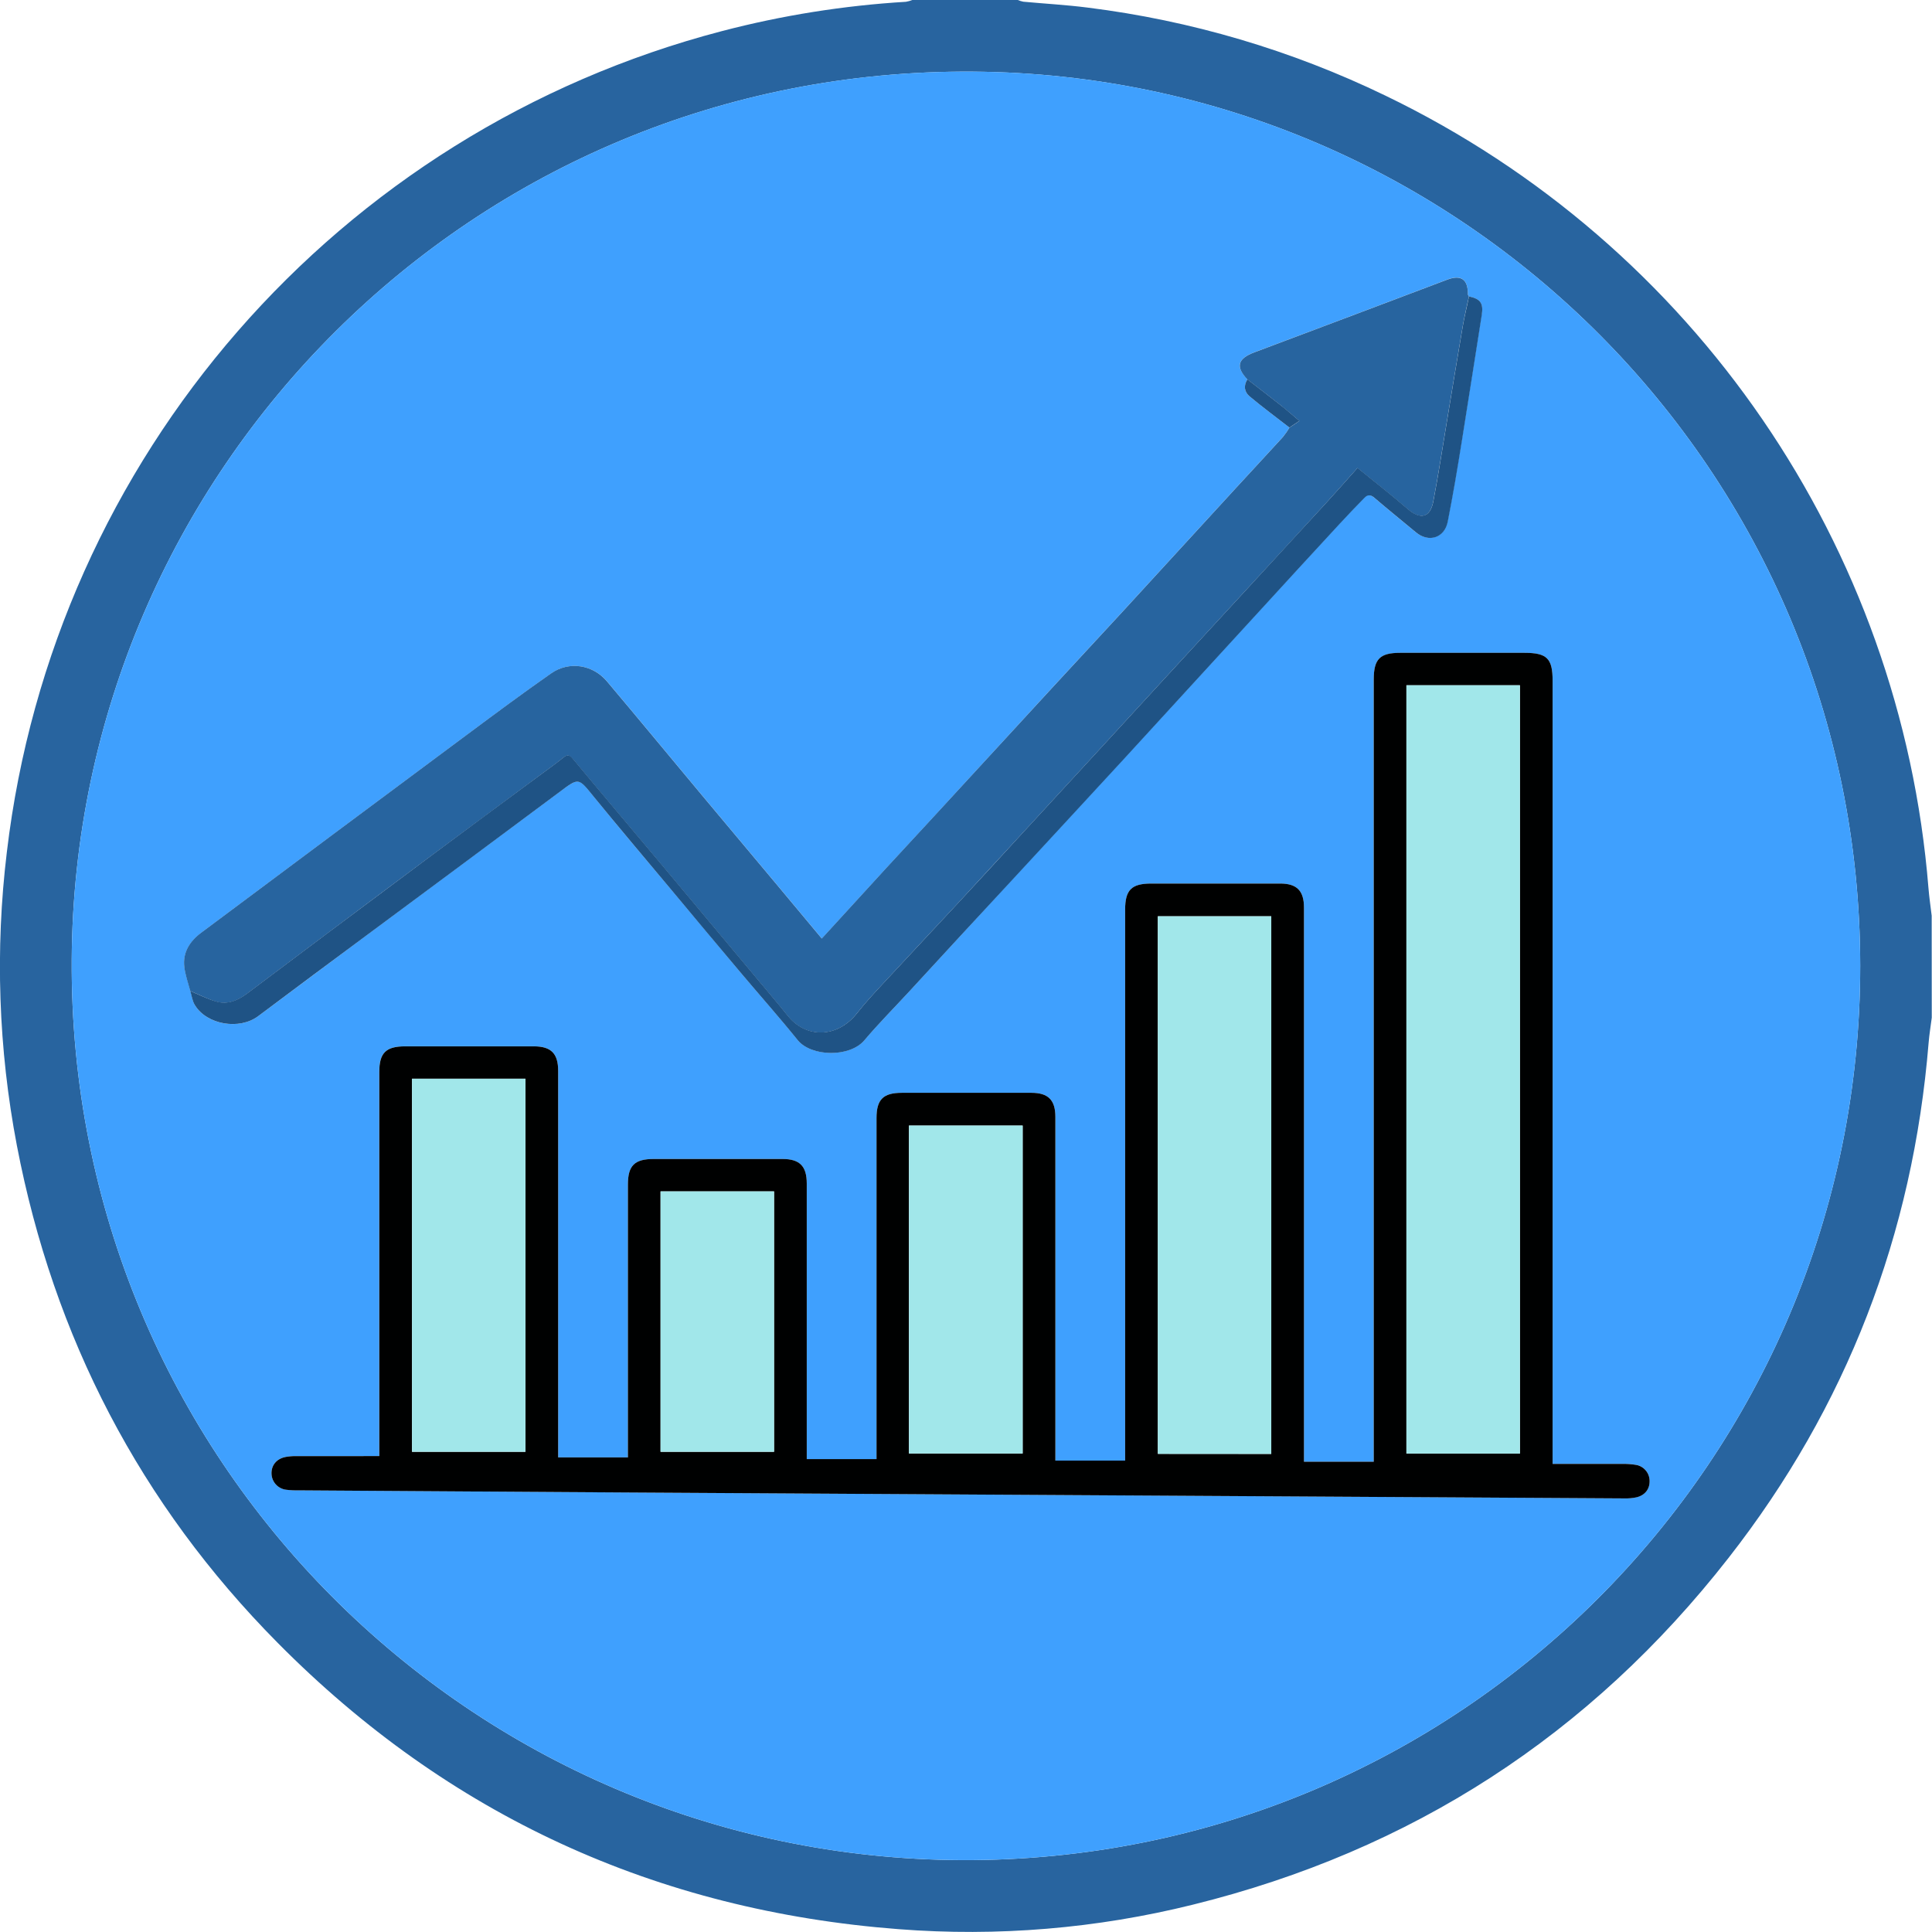
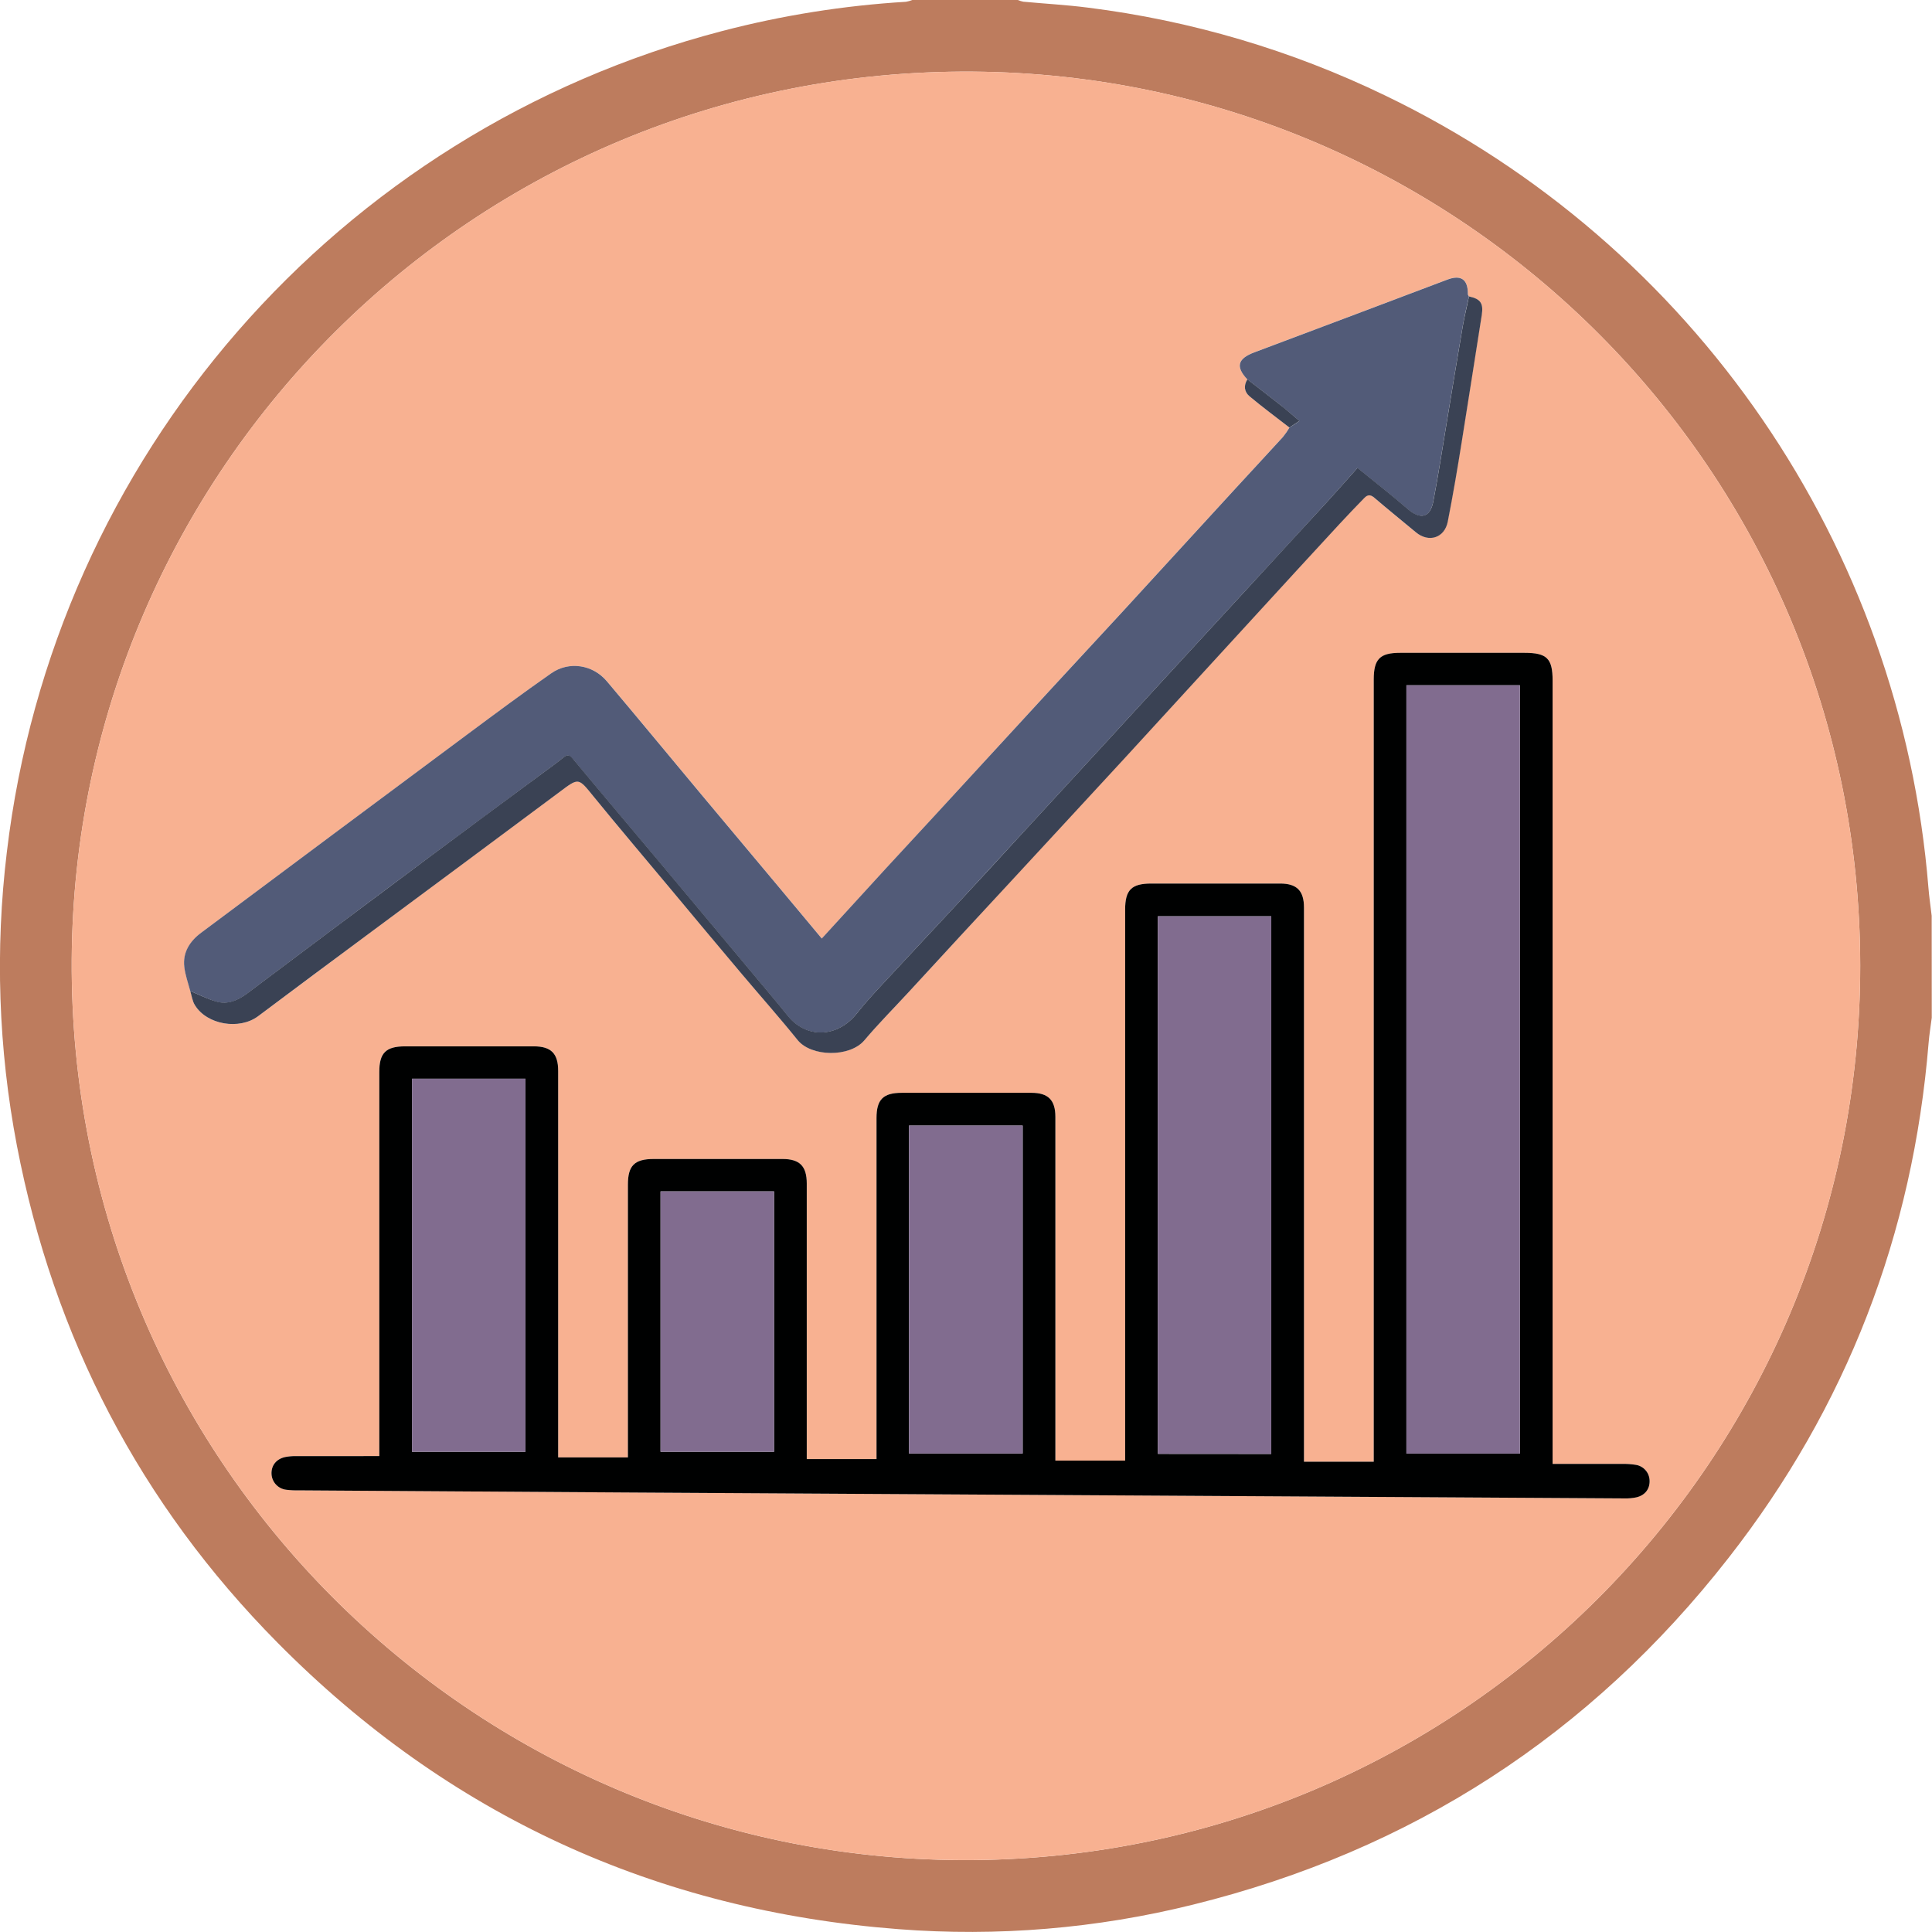
<svg xmlns="http://www.w3.org/2000/svg" id="圖層_3" data-name="圖層 3" viewBox="0 0 907.22 907.33">
  <defs>
-     <style>.cls-1{fill:#28649f;}.cls-2{fill:#3fa0fe;}.cls-3{fill:#000101;}.cls-4{fill:#27649f;}.cls-5{fill:#1f5385;}.cls-6{fill:#a1e7ea;}</style>
+     <style>.cls-1{fill:#bd7c5e;}.cls-2{fill:#f8b191;}.cls-3{fill:#000101;}.cls-4{fill:#525b78;}.cls-5{fill:#3a4254;}.cls-6{fill:#816c8f;}</style>
  </defs>
  <path class="cls-1" d="M1325,572.94c-.5,3.94-1.16,7.86-1.48,11.82-7.37,90-38.44,170.86-94,241.93q-97.44,124.71-251.51,162.8A434.15,434.15,0,0,1,839.77,1001C726,992.28,628.44,947.6,548.15,866.49,483.62,801.3,443,723.09,425.71,633A447.54,447.54,0,0,1,421,495.13,453.72,453.72,0,0,1,756.8,109.61a448,448,0,0,1,86.43-13.77,14.38,14.38,0,0,0,3-.84h49.56a12.38,12.38,0,0,0,2.58.8c10,.93,20.09,1.48,30.07,2.75a448.67,448.67,0,0,1,140,41.37,453.47,453.47,0,0,1,255,372.06c.36,4.38,1,8.72,1.52,13.08Zm-33.6-24.5c-.22-231.86-187.27-418.29-416.86-419.8-234.69-1.55-421.67,187.49-423.08,416.93-1.45,234.67,187.8,422,417.89,423C1103,969.57,1291.49,780.55,1291.4,548.44Z" transform="translate(-417.78 -95)" />
  <path class="cls-2" d="M1291.4,548.44c.09,232.11-188.41,421.13-422.05,420.12-230.09-1-419.34-188.32-417.89-423,1.41-229.44,188.39-418.48,423.08-416.93C1104.13,130.15,1291.18,316.58,1291.4,548.44ZM1107.64,234.22c-.18-.37-.52-.74-.51-1.11.08-7-3.25-9.25-9.7-6.8q-45.23,17.13-90.52,34.11c-7.9,3-9,6.68-3.32,12.73-1.83,2.9-1.48,5.89.94,7.91,6.1,5.11,12.52,9.85,18.81,14.74a38,38,0,0,1-3.07,4.4c-7.24,7.95-14.59,15.8-21.86,23.73q-26.89,29.31-53.77,58.65c-10.87,11.83-21.84,23.56-32.71,35.38q-27.51,29.9-54.95,59.85c-7.56,8.23-15.19,16.39-22.75,24.62-10.15,11.06-20.26,22.16-30.48,33.33-7-8.38-13.68-16.42-20.39-24.43q-18-21.51-36-43c-14.85-17.78-29.58-35.66-44.52-53.36-6.64-7.87-17.78-9.61-26.15-3.76-13.37,9.34-26.47,19.08-39.56,28.81q-62.46,46.43-124.82,93c-5.29,4-8.78,9.2-7.93,16.14.47,3.81,1.83,7.5,2.79,11.25.69,2.23,1,4.72,2.15,6.65,5.6,9.21,20.81,11.79,29.68,5.18q25.85-19.28,51.69-38.58,44.88-33.37,89.8-66.71c9.22-6.87,8.91-6.76,16,2,12,14.82,24.41,29.37,36.65,44q16.23,19.41,32.48,38.81c8.89,10.56,18.07,20.88,26.73,31.62,6.4,7.94,24.5,8.28,31.39.12,6.58-7.79,13.8-15,20.71-22.54q24.28-26.37,48.55-52.74c17.62-19.11,35.32-38.15,52.91-57.28q31.22-33.94,62.31-68,19.28-21,38.6-42c3.79-4.1,7.7-8.09,11.56-12.13,1.5-1.57,2.85-1.71,4.67-.16,6.44,5.51,13,10.83,19.54,16.25,6,5,13.5,2.75,15-5,2.45-12.48,4.54-25,6.58-37.6,3.21-19.81,6.23-39.64,9.39-59.46C1114.46,237.51,1113.1,235.38,1107.64,234.22ZM595.91,778.82c-13.32,0-26.06,0-38.79,0a24.41,24.41,0,0,0-5.41.43c-4.29,1-6.63,4-6.41,8.08a7.83,7.83,0,0,0,6.93,7.29,39.4,39.4,0,0,0,5.86.28q76.63.52,153.27,1,234.74,1.41,469.48,2.78a23.76,23.76,0,0,0,5.4-.49c4.08-1,6.34-3.9,6.25-7.78a7.68,7.68,0,0,0-6.64-7.52,35.47,35.47,0,0,0-6.27-.42c-10.74,0-21.49,0-32.65,0V414.61c0-10.4-2.67-13-13.23-13h-58.37c-9.53,0-12.4,2.91-12.4,12.58V781.49h-32.76v-5.38q0-127.46,0-254.9c0-7.87-3.36-11.26-11.2-11.26q-30.24,0-60.47,0c-9.34,0-12.32,3-12.32,12.24V780.93H913.42V619.45c0-7.83-3.39-11.22-11.23-11.23H841.3c-8.74,0-11.88,3.13-11.88,11.85V780.25H796.66v-4.73q0-62.37,0-124.72c0-8.14-3.31-11.49-11.38-11.5H724.8c-9,0-12.13,3.07-12.13,12q0,61.74,0,123.47v4.67H679.91V597.86c0-8.12-3.32-11.47-11.41-11.48H608c-9,0-12.12,3.08-12.12,12V778.82Z" transform="translate(-417.78 -95)" />
  <path class="cls-3" d="M595.91,778.82V598.4c0-8.94,3.11-12,12.12-12H668.5c8.09,0,11.41,3.36,11.41,11.48V779.44h32.76v-4.67q0-61.74,0-123.47c0-8.93,3.11-12,12.13-12h60.48c8.07,0,11.38,3.36,11.38,11.5q0,62.36,0,124.72v4.73h32.76V620.07c0-8.72,3.14-11.85,11.88-11.85h60.89c7.84,0,11.22,3.4,11.23,11.23V780.93h32.76V522.18c0-9.27,3-12.24,12.32-12.24q30.24,0,60.47,0c7.84,0,11.2,3.39,11.2,11.26q0,127.44,0,254.9v5.38h32.76V414.17c0-9.67,2.87-12.58,12.4-12.58h58.37c10.56,0,13.23,2.62,13.23,13V782.49c11.16,0,21.91,0,32.65,0a35.47,35.47,0,0,1,6.27.42,7.68,7.68,0,0,1,6.64,7.52c.09,3.88-2.17,6.83-6.25,7.78a23.76,23.76,0,0,1-5.4.49q-234.73-1.37-469.48-2.78-76.64-.47-153.27-1a39.4,39.4,0,0,1-5.86-.28,7.83,7.83,0,0,1-6.93-7.29c-.22-4,2.12-7.13,6.41-8.08a24.41,24.41,0,0,1,5.41-.43C569.85,778.81,582.59,778.82,595.91,778.82Zm482.37-362V777.64h53.3V416.83Zm-63.47,361V525.32H961.54V777.78ZM611.27,601.61V776.8h53.28V601.61Zm233.38,176h53.4v-154h-53.4ZM728,654.53V776.8H781.3V654.53Z" transform="translate(-417.78 -95)" />
  <path class="cls-4" d="M507.13,560.41c-1-3.75-2.32-7.44-2.79-11.25-.85-6.94,2.64-12.19,7.93-16.14q62.36-46.57,124.82-93c13.09-9.73,26.19-19.47,39.56-28.81,8.37-5.85,19.51-4.11,26.15,3.76,14.94,17.7,29.67,35.58,44.52,53.36q18,21.54,36,43c6.71,8,13.4,16.05,20.39,24.43,10.22-11.17,20.33-22.27,30.48-33.33,7.56-8.23,15.19-16.39,22.75-24.62Q884.46,447.9,911.93,418c10.87-11.82,21.84-23.55,32.71-35.38q26.91-29.29,53.77-58.65c7.27-7.93,14.62-15.78,21.86-23.73a38,38,0,0,0,3.07-4.4l4.68-3.15c-3.35-2.82-6-5.13-8.69-7.28-5.21-4.12-10.49-8.15-15.74-12.22-5.64-6-4.58-9.77,3.32-12.73q45.3-17,90.52-34.11c6.45-2.45,9.78-.19,9.7,6.8,0,.37.33.74.5,1.12-1,4.69-2.14,9.36-2.94,14.09-2.51,14.64-4.88,29.29-7.32,43.94-2.12,12.73-4.06,25.49-6.48,38.17-1.48,7.76-6.05,8.77-12.06,3.59-7.56-6.53-15.45-12.68-23.55-19.27-4.85,5.42-9.41,10.63-14.09,15.74q-19.21,21-38.52,41.89-19.39,21.09-38.82,42.18-14.16,15.4-28.3,30.82l-38.82,42.19q-14.6,15.85-29.2,31.7c-11.77,12.68-23.64,25.28-35.39,38-4.07,4.39-8.15,8.8-11.85,13.51-9.37,11.94-24.12,11.94-32.63,1.18-2.5-3.16-5.11-6.24-7.7-9.34q-25.85-30.92-51.72-61.83c-13.77-16.44-27.65-32.79-41.34-49.29-1.67-2-2.61-2.32-4.65-.66-3.78,3.07-7.77,5.88-11.69,8.78q-24.84,18.4-49.69,36.8-24.3,18.08-48.52,36.25-19.4,14.52-38.76,29.08c-4.14,3.09-8.82,5.11-14,3.7C515.33,564.26,511.29,562.12,507.13,560.41Z" transform="translate(-417.78 -95)" />
  <path class="cls-5" d="M507.13,560.41c4.16,1.71,8.2,3.85,12.5,5,5.14,1.41,9.82-.61,14-3.7q19.41-14.51,38.76-29.08,24.24-18.15,48.52-36.25,24.81-18.45,49.69-36.8c3.92-2.9,7.91-5.71,11.69-8.78,2-1.66,3-1.36,4.65.66,13.69,16.5,27.57,32.85,41.34,49.29Q754.13,531.66,780,562.6c2.59,3.1,5.2,6.18,7.7,9.34,8.51,10.76,23.26,10.76,32.63-1.18,3.7-4.71,7.78-9.12,11.85-13.51,11.75-12.7,23.62-25.3,35.39-38q14.65-15.79,29.2-31.7l38.82-42.19q14.16-15.4,28.3-30.82,19.41-21.09,38.82-42.18,19.27-20.94,38.52-41.89c4.68-5.11,9.24-10.32,14.09-15.74,8.1,6.59,16,12.74,23.55,19.27,6,5.18,10.58,4.17,12.06-3.59,2.42-12.68,4.36-25.44,6.48-38.17,2.44-14.65,4.81-29.3,7.32-43.94.8-4.73,2-9.4,2.94-14.09,5.47,1.15,6.83,3.28,6,8.7-3.16,19.82-6.18,39.65-9.39,59.46-2,12.56-4.13,25.12-6.58,37.6-1.53,7.76-9,10-15,5-6.51-5.42-13.1-10.74-19.54-16.25-1.82-1.55-3.17-1.41-4.67.16-3.86,4-7.77,8-11.56,12.13q-19.33,20.94-38.6,42-31.17,34-62.31,68c-17.59,19.13-35.29,38.17-52.91,57.28Q868.7,534.61,844.45,561c-6.91,7.5-14.13,14.75-20.71,22.54-6.89,8.16-25,7.82-31.39-.12-8.66-10.74-17.84-21.06-26.73-31.62Q749.33,532.44,733.14,513c-12.24-14.66-24.61-29.21-36.65-44-7.13-8.78-6.82-8.89-16-2q-44.87,33.41-89.8,66.71Q564.78,552.91,539,572.24c-8.87,6.61-24.08,4-29.68-5.18C508.1,565.13,507.82,562.64,507.13,560.41Z" transform="translate(-417.78 -95)" />
  <path class="cls-5" d="M1003.59,273.15c5.25,4.07,10.53,8.1,15.74,12.22,2.73,2.15,5.34,4.46,8.69,7.28l-4.68,3.15c-6.29-4.89-12.71-9.63-18.81-14.74C1002.11,279,1001.76,276.05,1003.59,273.15Z" transform="translate(-417.78 -95)" />
  <path class="cls-6" d="M1078.28,416.83h53.3V777.64h-53.3Z" transform="translate(-417.78 -95)" />
  <path class="cls-6" d="M1014.81,777.78H961.54V525.32h53.27Z" transform="translate(-417.78 -95)" />
  <path class="cls-6" d="M611.27,601.61h53.28V776.8H611.27Z" transform="translate(-417.78 -95)" />
  <path class="cls-6" d="M844.65,777.6v-154h53.4v154Z" transform="translate(-417.78 -95)" />
  <path class="cls-6" d="M728,654.53H781.3V776.8H728Z" transform="translate(-417.78 -95)" />
</svg>
